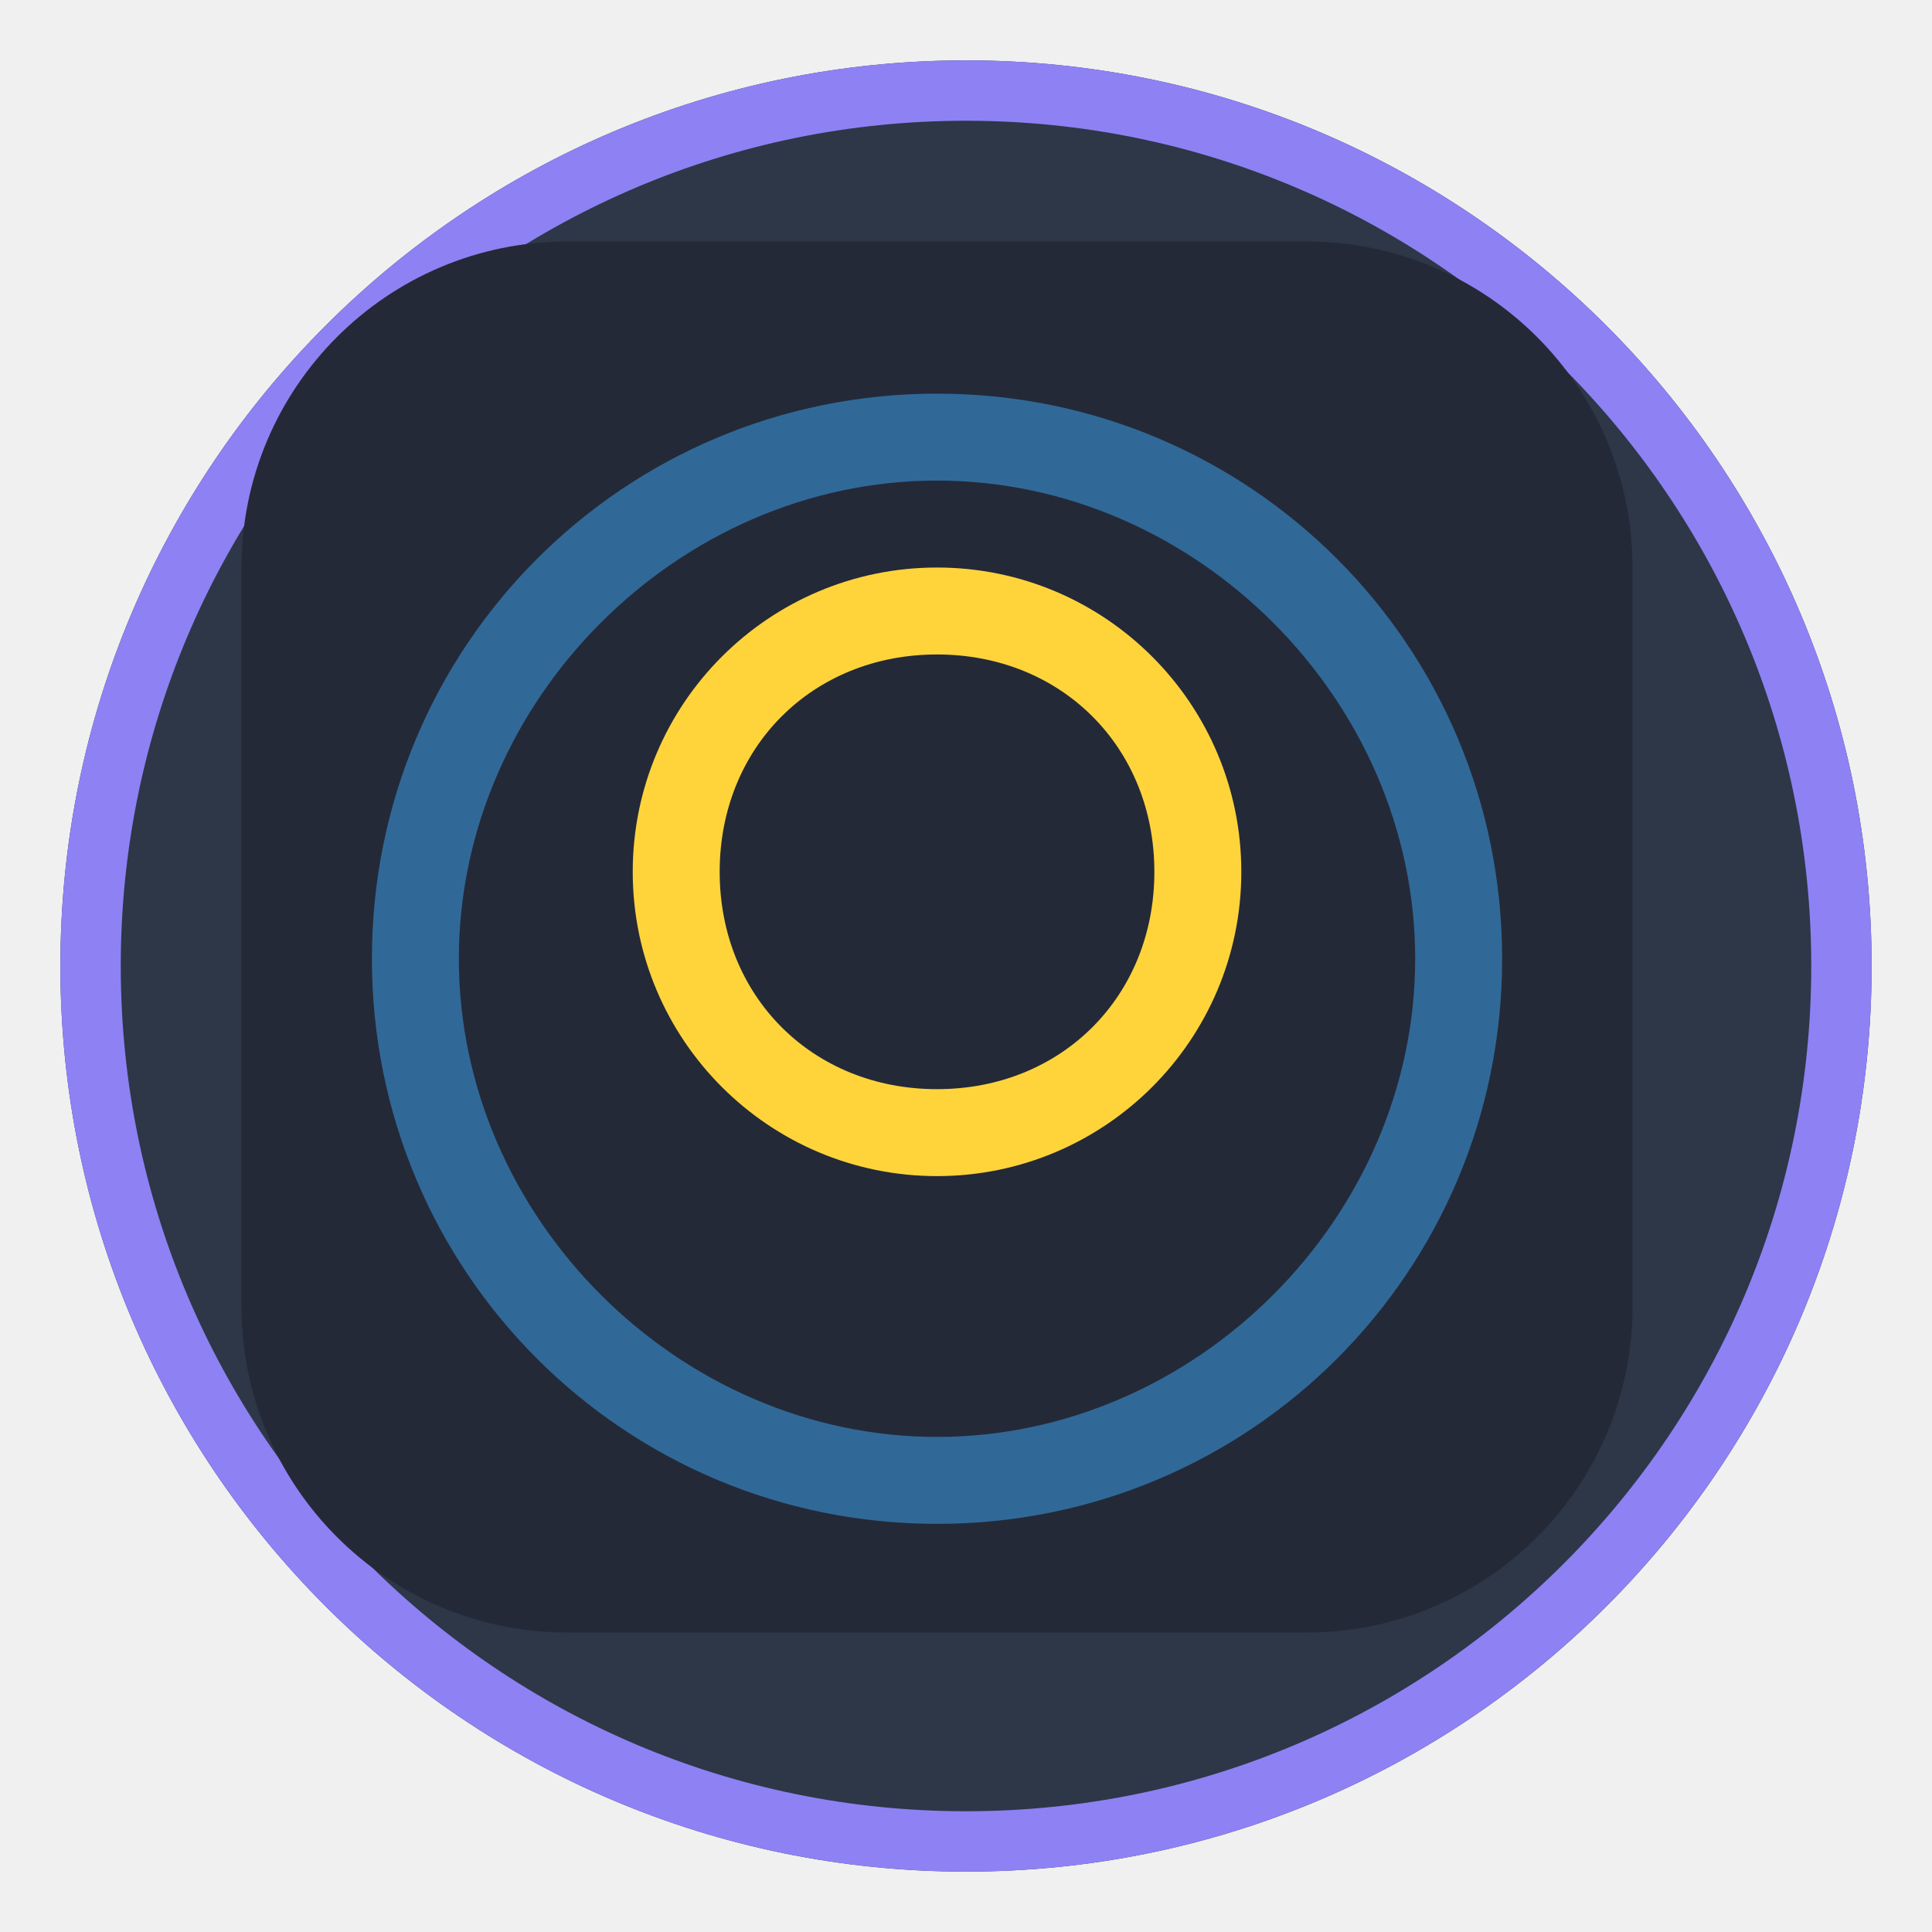
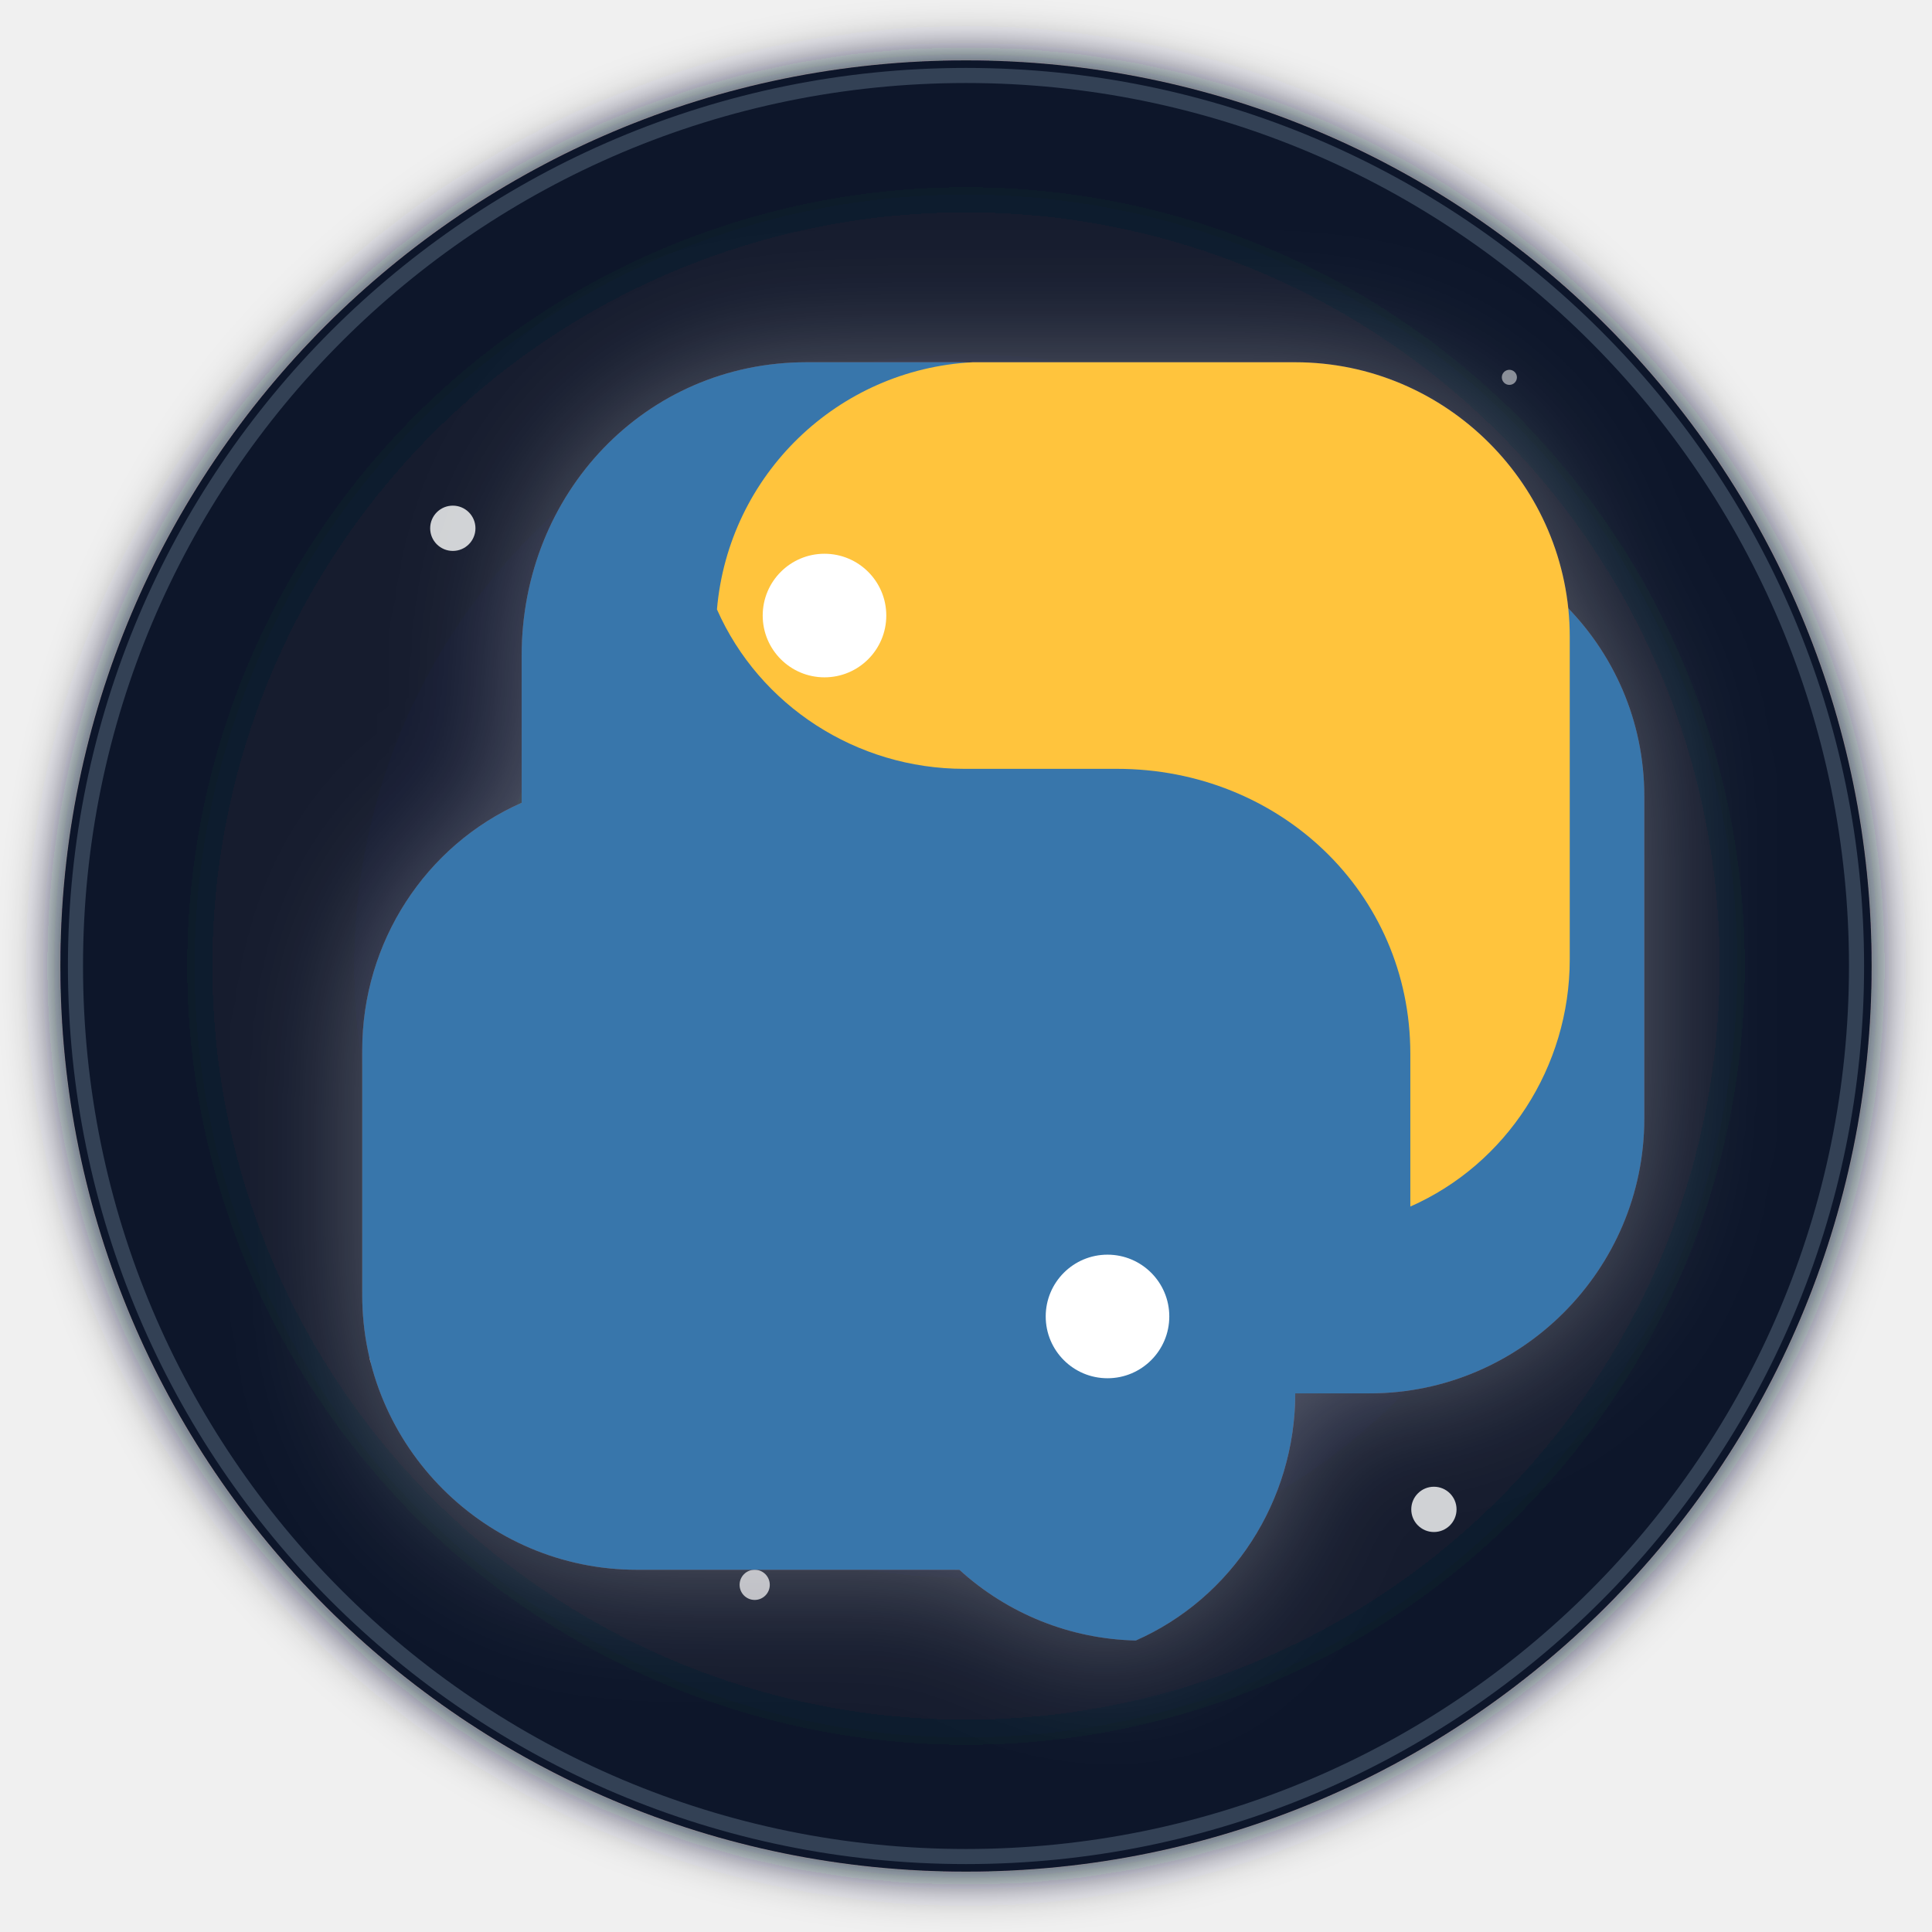
- <svg xmlns="http://www.w3.org/2000/svg" width="64" height="64" viewBox="0 0 64 64">
-   <circle cx="32" cy="32" r="30" fill="#2d3748" />
-   <circle cx="32" cy="32" r="29" fill="none" stroke="#8e81f4" stroke-width="2" />
-   <circle cx="15" cy="15" r="1.5" fill="white" opacity="0.7" />
-   <circle cx="50" cy="45" r="1" fill="white" opacity="0.5" />
-   <circle cx="48" cy="18" r="1.2" fill="white" opacity="0.6" />
-   <g transform="translate(8, 8) scale(0.18)">
-     <rect width="256" height="256" fill="#242938" rx="60" />
-     <path fill="#306998" d="M128 28C70.383 28 24 74.383 24 132C24 189.617 70.383 236 128 236C185.617 236 232 189.617 232 132C232 74.383 185.617 28 128 28ZM128 220C80.383 220 40 179.617 40 132C40 84.383 80.383 44 128 44C175.617 44 216 84.383 216 132C216 179.617 175.617 220 128 220Z" />
-     <path fill="#FFD43B" d="M128 60C97.072 60 72 85.072 72 116C72 146.928 97.072 172 128 172C158.928 172 184 146.928 184 116C184 85.072 158.928 60 128 60ZM128 156C105.072 156 88 138.928 88 116C88 93.072 105.072 76 128 76C150.928 76 168 93.072 168 116C168 138.928 150.928 156 128 156Z" />
+ <svg xmlns="http://www.w3.org/2000/svg" width="256" height="256" viewBox="0 0 256 256" fill="none">
+   <defs>
+     <radialGradient id="grad1" cx="50%" cy="50%" r="50%" fx="50%" fy="50%">
+       <stop offset="0%" style="stop-color:#1e293b;stop-opacity:1" />
+       <stop offset="100%" style="stop-color:#0f172a;stop-opacity:1" />
+     </radialGradient>
+     <filter id="glow">
+       <feGaussianBlur stdDeviation="3.5" result="coloredBlur" />
+       <feMerge>
+         <feMergeNode in="coloredBlur" />
+         <feMergeNode in="SourceGraphic" />
+       </feMerge>
+     </filter>
+   </defs>
+   <circle cx="128" cy="128" r="120" fill="url(#grad1)" filter="url(#glow)" />
+   <circle cx="128" cy="128" r="118" fill="transparent" stroke="#334155" stroke-width="2" />
+   <circle cx="60" cy="70" r="3" fill="white" opacity="0.8" />
+   <circle cx="190" cy="200" r="3" fill="white" opacity="0.8" />
+   <circle cx="100" cy="210" r="2" fill="white" opacity="0.7" />
+   <circle cx="210" cy="90" r="2" fill="white" opacity="0.7" />
+   <circle cx="80" cy="150" r="1.5" fill="white" opacity="0.6" />
+   <circle cx="170" cy="120" r="1.5" fill="white" opacity="0.6" />
+   <circle cx="50" cy="180" r="1" fill="white" opacity="0.5" />
+   <circle cx="200" cy="50" r="1" fill="white" opacity="0.5" />
+   <g style="filter: drop-shadow(0 0 8px rgba(255, 255, 255, 0.3));">
+     <g transform="translate(128, 128) scale(1.25) translate(-64, -64)">
+       <path d="M63.3 128H29.1C13.1 128 0 114.9 0 98.9v-26c0-11.4 6.7-21.7 16.9-26.2V31.1C16.9 13.9 30 0 47.1 0h16.2c11.4 0 21.7 6.7 26.2 16.9h16.2c17.1 0 30.2 13.1 30.2 29.1v34.2c0 16-13.1 29.1-29.1 29.1H98.9c0 11.4-6.7 21.7-16.9 26.2A28.7 28.7 0 0 1 63.3 128z" fill="#3776ab" />
+       <path d="M64.7 0h34.2c16 0 29.1 13.1 29.1 29.1v34.2c0 11.4-6.7 21.7-16.9 26.2V73.3c0-17.1-13.9-30.2-31.1-30.2H63.8c-11.4 0-21.7-6.7-26.2-16.9A28.7 28.7 0 0 1 64.7 0z" fill="#ffc43d" />
+       <path fill="#fff" d="M49 20.3a6.5 6.5 0 1 0 0 13.1 6.5 6.5 0 0 0 0-13.1zm30 74.3a6.5 6.5 0 1 0 0 13.1 6.5 6.5 0 0 0 0-13.1z" />
+     </g>
  </g>
</svg>
